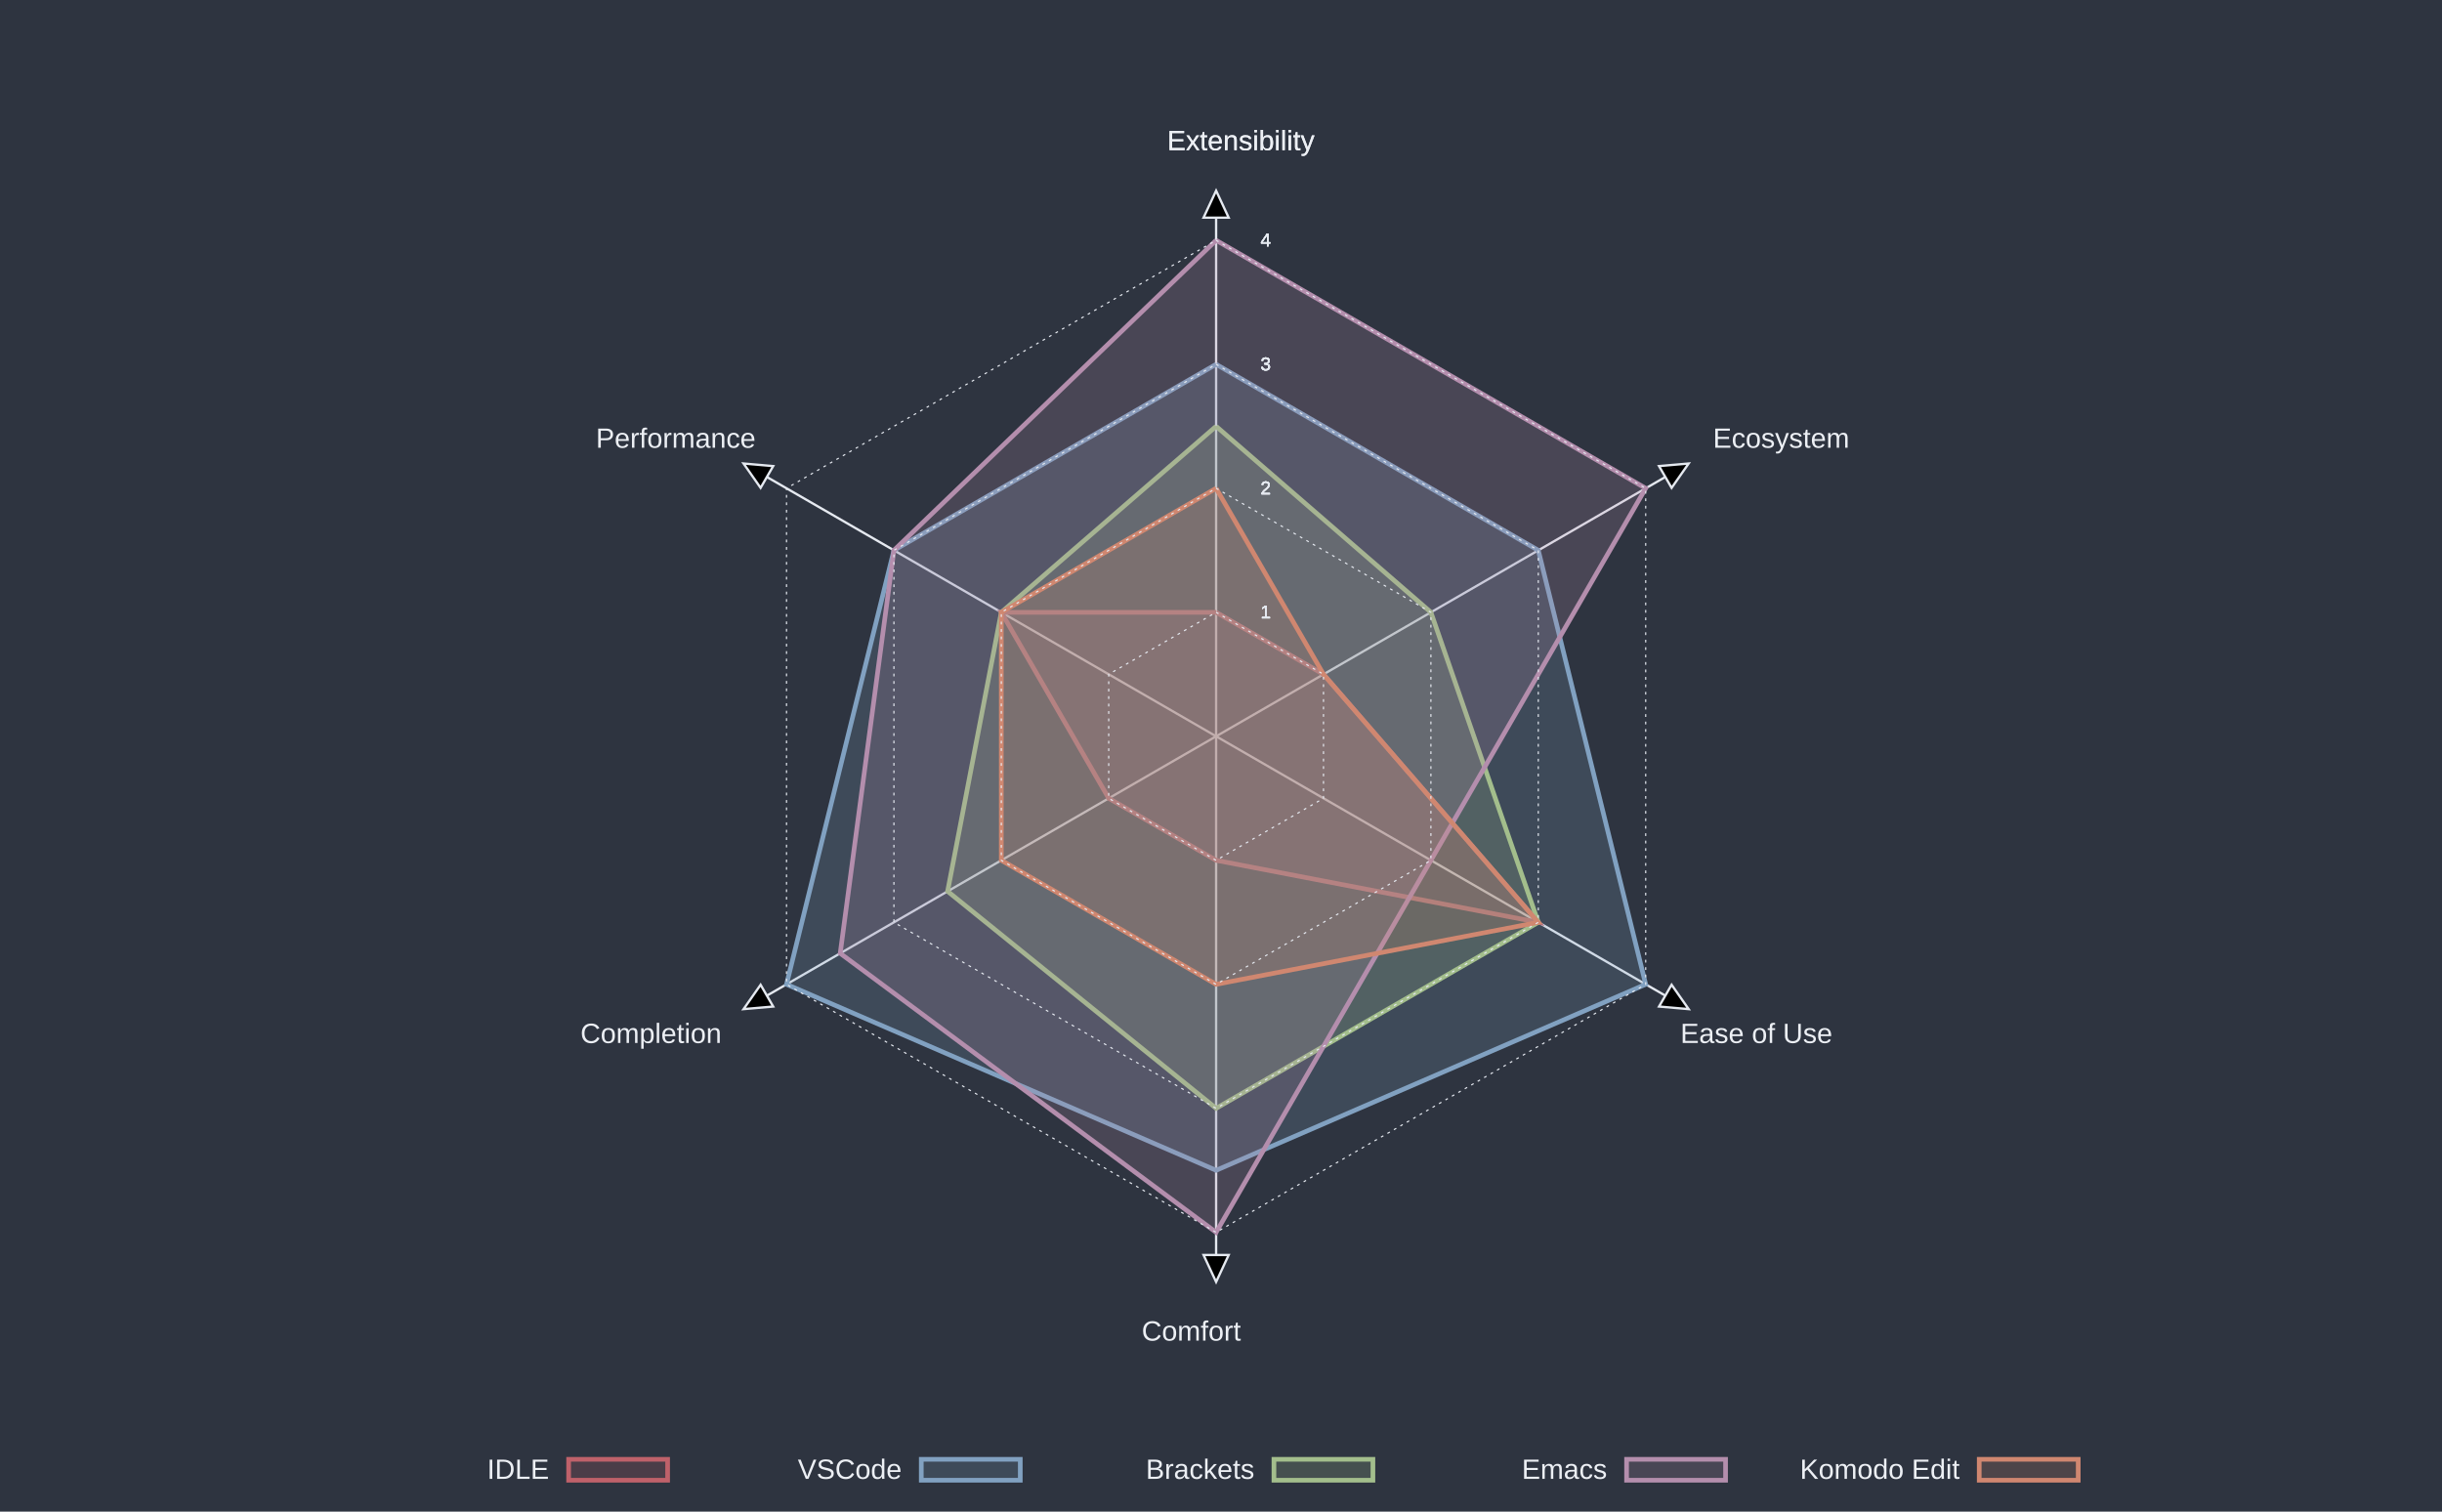
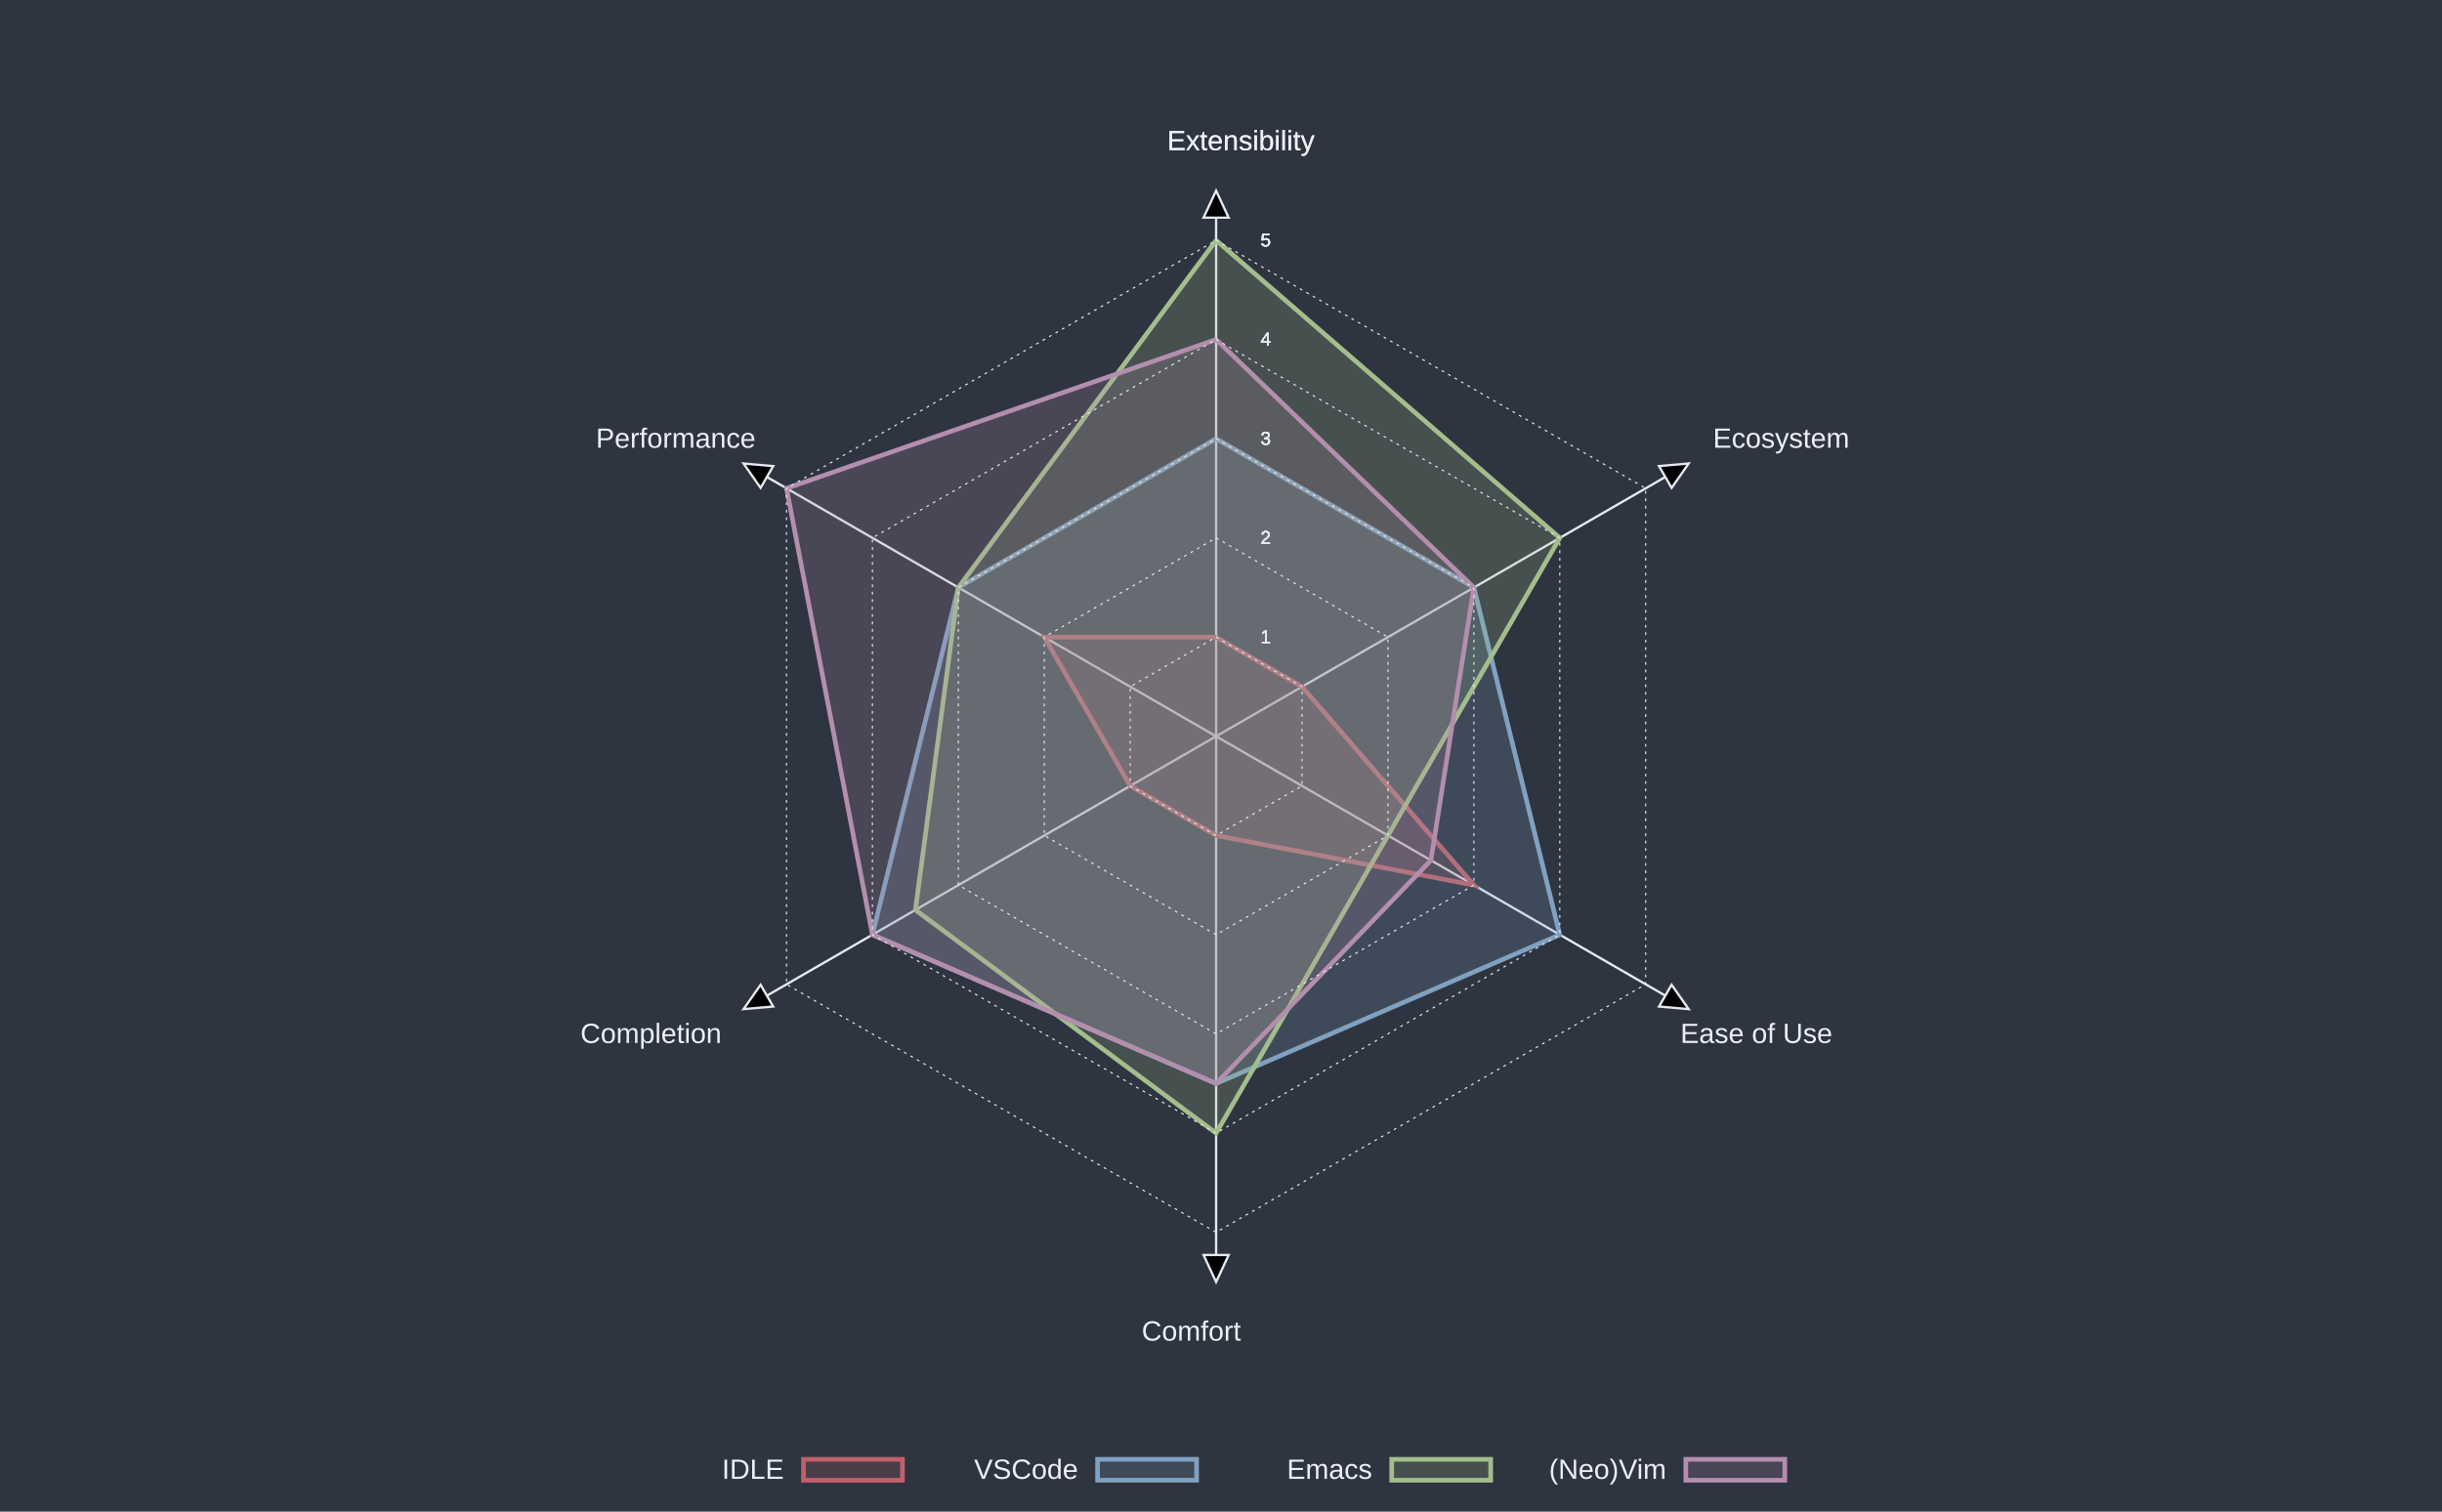
<svg xmlns="http://www.w3.org/2000/svg" xmlns:xlink="http://www.w3.org/1999/xlink" width="1050" height="650" viewBox="0 0 1050 650">
  <g id="gnuplot_canvas">
    <rect x="0" y="0" width="1050" height="650" fill="#2e3440" />
    <defs>
      <circle id="gpDot" r="0.5" stroke-width="0.5" stroke="currentColor" />
      <path id="gpPt0" stroke-width="0.222" stroke="currentColor" d="M-1,0 h2 M0,-1 v2" />
      <path id="gpPt1" stroke-width="0.222" stroke="currentColor" d="M-1,-1 L1,1 M1,-1 L-1,1" />
      <path id="gpPt2" stroke-width="0.222" stroke="currentColor" d="M-1,0 L1,0 M0,-1 L0,1 M-1,-1 L1,1 M-1,1 L1,-1" />
      <rect id="gpPt3" stroke-width="0.222" stroke="currentColor" x="-1" y="-1" width="2" height="2" />
      <rect id="gpPt4" stroke-width="0.222" stroke="currentColor" fill="currentColor" x="-1" y="-1" width="2" height="2" />
      <circle id="gpPt5" stroke-width="0.222" stroke="currentColor" cx="0" cy="0" r="1" />
      <use xlink:href="#gpPt5" id="gpPt6" fill="currentColor" stroke="none" />
      <path id="gpPt7" stroke-width="0.222" stroke="currentColor" d="M0,-1.33 L-1.33,0.67 L1.33,0.67 z" />
      <use xlink:href="#gpPt7" id="gpPt8" fill="currentColor" stroke="none" />
      <use xlink:href="#gpPt7" id="gpPt9" stroke="currentColor" transform="rotate(180)" />
      <use xlink:href="#gpPt9" id="gpPt10" fill="currentColor" stroke="none" />
      <use xlink:href="#gpPt3" id="gpPt11" stroke="currentColor" transform="rotate(45)" />
      <use xlink:href="#gpPt11" id="gpPt12" fill="currentColor" stroke="none" />
      <path id="gpPt13" stroke-width="0.222" stroke="currentColor" d="M0,1.330 L1.265,0.411 L0.782,-1.067 L-0.782,-1.076 L-1.265,0.411 z" />
      <use xlink:href="#gpPt13" id="gpPt14" fill="currentColor" stroke="none" />
      <filter id="textbox" filterUnits="objectBoundingBox" x="0" y="0" height="1" width="1">
        <feFlood flood-color="#2E3440" flood-opacity="1" result="bgnd" />
        <feComposite in="SourceGraphic" in2="bgnd" operator="atop" />
      </filter>
      <filter id="greybox" filterUnits="objectBoundingBox" x="0" y="0" height="1" width="1">
        <feFlood flood-color="lightgrey" flood-opacity="1" result="grey" />
        <feComposite in="SourceGraphic" in2="grey" operator="atop" />
      </filter>
    </defs>
-     <g fill="none" color="#2E3440" stroke="currentColor" stroke-width="1.00" stroke-linecap="butt" stroke-linejoin="miter">
+     <g fill="none" color="#2E3440" stroke="rgb(236, 239, 244)" stroke-width="1.00" stroke-linecap="butt" stroke-linejoin="miter">
</g>
    <g fill="none" color="black" stroke="currentColor" stroke-width="1.00" stroke-linecap="butt" stroke-linejoin="miter">
</g>
    <g fill="none" color="black" stroke="currentColor" stroke-width="1.00" stroke-linecap="butt" stroke-linejoin="miter">
</g>
    <g id="gnuplot_plot_1">
      <g stroke="none" shape-rendering="crispEdges">
        <polygon fill="rgb(229, 233, 240)" points="329.74,205.10 327.04,209.78 319.71,199.31 332.45,200.42 329.74,205.10 " />
      </g>
      <path stroke="rgb(229, 233, 240)" d="M329.74,205.10 L327.04,209.78 L319.71,199.31 L332.45,200.42 L329.74,205.10 Z  " />
      <path stroke="rgb(229, 233, 240)" d="M522.90,316.61 L329.74,205.10  " />
      <g stroke="none" shape-rendering="crispEdges">
        <polygon fill="rgb(229, 233, 240)" points="522.90,93.59 517.50,93.59 522.90,82.00 528.30,93.59 522.90,93.59 " />
      </g>
      <path stroke="rgb(229, 233, 240)" d="M522.90,93.59 L517.50,93.59 L522.90,82.00 L528.30,93.59 L522.90,93.59 Z  " />
      <path stroke="rgb(229, 233, 240)" d="M522.90,316.61 L522.90,93.59  " />
      <g stroke="none" shape-rendering="crispEdges">
        <polygon fill="rgb(229, 233, 240)" points="716.05,205.10 713.34,200.42 726.08,199.31 718.75,209.78 716.05,205.10 " />
      </g>
      <path stroke="rgb(229, 233, 240)" d="M716.05,205.10 L713.34,200.42 L726.08,199.31 L718.75,209.78 L716.05,205.10 Z  " />
      <path stroke="rgb(229, 233, 240)" d="M522.90,316.61 L716.05,205.10  " />
      <g stroke="none" shape-rendering="crispEdges">
        <polygon fill="rgb(229, 233, 240)" points="716.05,428.13 718.75,423.45 726.08,433.92 713.34,432.81 716.05,428.13 " />
      </g>
      <path stroke="rgb(229, 233, 240)" d="M716.05,428.13 L718.75,423.45 L726.08,433.92 L713.34,432.81 L716.05,428.13 Z  " />
      <path stroke="rgb(229, 233, 240)" d="M522.90,316.61 L716.05,428.13  " />
      <g stroke="none" shape-rendering="crispEdges">
        <polygon fill="rgb(229, 233, 240)" points="522.90,539.64 528.30,539.64 522.90,551.23 517.50,539.64 522.90,539.64 " />
      </g>
      <path stroke="rgb(229, 233, 240)" d="M522.90,539.64 L528.30,539.64 L522.90,551.23 L517.50,539.64 L522.90,539.64 Z  " />
      <path stroke="rgb(229, 233, 240)" d="M522.90,316.61 L522.90,539.64  " />
      <g stroke="none" shape-rendering="crispEdges">
        <polygon fill="rgb(229, 233, 240)" points="329.74,428.13 332.45,432.81 319.71,433.92 327.04,423.45 329.74,428.13 " />
      </g>
      <path stroke="rgb(229, 233, 240)" d="M329.74,428.13 L332.45,432.81 L319.71,433.92 L327.04,423.45 L329.74,428.13 Z  " />
      <path stroke="rgb(229, 233, 240)" d="M522.90,316.61 L329.74,428.13  " />
    </g>
    <g id="gnuplot_plot_2">
      <g fill="none" color="#2E3440" stroke="rgb(229, 233, 240)" stroke-width="2.00" stroke-linecap="butt" stroke-linejoin="miter">
</g>
      <g fill="none" color="black" stroke="currentColor" stroke-width="2.00" stroke-linecap="butt" stroke-linejoin="miter">
        <g transform="translate(533.56,64.57)" stroke="none" fill="rgb(236,239,244)" font-family="Arial" font-size="12.00" text-anchor="middle">
          <text>
            <tspan font-family="Arial">Extensibility</tspan>
          </text>
        </g>
        <g transform="translate(765.88,192.54)" stroke="none" fill="rgb(236,239,244)" font-family="Arial" font-size="12.00" text-anchor="middle">
          <text>
            <tspan font-family="Arial">Ecosystem</tspan>
          </text>
        </g>
        <g transform="translate(755.22,448.49)" stroke="none" fill="rgb(236,239,244)" font-family="Arial" font-size="12.00" text-anchor="middle">
          <text>
            <tspan font-family="Arial">Ease of Use</tspan>
          </text>
        </g>
        <g transform="translate(512.23,576.46)" stroke="none" fill="rgb(236,239,244)" font-family="Arial" font-size="12.00" text-anchor="middle">
          <text>
            <tspan font-family="Arial">Comfort</tspan>
          </text>
        </g>
        <g transform="translate(279.91,448.49)" stroke="none" fill="rgb(236,239,244)" font-family="Arial" font-size="12.00" text-anchor="middle">
          <text>
            <tspan font-family="Arial">Completion</tspan>
          </text>
        </g>
        <g transform="translate(290.57,192.54)" stroke="none" fill="rgb(236,239,244)" font-family="Arial" font-size="12.00" text-anchor="middle">
          <text>
            <tspan font-family="Arial">Performance</tspan>
          </text>
        </g>
        <g transform="translate(533.56,64.57)" stroke="none" fill="rgb(236,239,244)" font-family="Arial" font-size="12.00" text-anchor="middle">
          <text>
            <tspan font-family="Arial">Extensibility</tspan>
          </text>
        </g>
      </g>
    </g>
    <g id="gnuplot_plot_3">
      <g fill="none" color="black" stroke="currentColor" stroke-width="2.00" stroke-linecap="butt" stroke-linejoin="miter">
-         <g transform="translate(236.11,635.90)" stroke="none" fill="rgb(236,239,244)" font-family="Arial" font-size="12.00" text-anchor="end">
+         <g transform="translate(337.09,635.90)" stroke="none" fill="rgb(236,239,244)" font-family="Arial" font-size="12.00" text-anchor="end">
          <text>
            <tspan font-family="Arial">IDLE</tspan>
          </text>
        </g>
      </g>
      <g fill="none" color="black" stroke="currentColor" stroke-width="2.00" stroke-linecap="butt" stroke-linejoin="miter">
        <g stroke="none" shape-rendering="crispEdges">
-           <polygon fill="rgb(191,  97, 106)" fill-opacity="0.2" points="244.50,636.50 287.06,636.50 287.06,627.50 244.50,627.50 " />
-         </g>
-         <path stroke="rgb(191,  97, 106)" d="M244.50,636.50 L287.06,636.50 L287.06,627.50 L244.50,627.50 L244.50,636.50 Z  " />
-       </g>
-       <g fill="none" color="black" stroke="currentColor" stroke-width="2.00" stroke-linecap="butt" stroke-linejoin="miter">
-         <g stroke="none" shape-rendering="crispEdges">
-           <polygon fill="rgb(191,  97, 106)" fill-opacity="0.2" points="522.90,263.29 569.07,289.95 661.43,396.60 522.90,369.94 476.72,343.28 430.54,263.29 522.90,263.29 " />
-         </g>
-         <path stroke="rgb(191,  97, 106)" d="M522.90,263.29 L569.07,289.95 L661.43,396.60 L522.90,369.94 L476.72,343.28 L430.54,263.29 L522.90,263.29  " />
+           <polygon fill="rgb(191,  97, 106)" fill-opacity="0.2" points="345.48,636.50 388.04,636.50 388.04,627.50 345.48,627.50 " />
+         </g>
+         <path stroke="rgb(191,  97, 106)" d="M345.48,636.50 L388.04,636.50 L388.04,627.50 L345.48,627.50 L345.48,636.50 Z  " />
+       </g>
+       <g fill="none" color="black" stroke="currentColor" stroke-width="2.00" stroke-linecap="butt" stroke-linejoin="miter">
+         <g stroke="none" shape-rendering="crispEdges">
+           <polygon fill="rgb(191,  97, 106)" fill-opacity="0.2" points="522.90,273.96 559.84,295.29 633.72,380.60 522.90,359.27 485.95,337.94 449.01,273.96 522.90,273.96 " />
+         </g>
+         <path stroke="rgb(191,  97, 106)" d="M522.90,273.96 L559.84,295.29 L633.72,380.60 L522.90,359.27 L485.95,337.94 L449.01,273.96 L522.90,273.96  " />
      </g>
    </g>
    <g id="gnuplot_plot_4">
      <g fill="none" color="black" stroke="currentColor" stroke-width="2.00" stroke-linecap="butt" stroke-linejoin="miter">
-         <g transform="translate(387.74,635.90)" stroke="none" fill="rgb(236,239,244)" font-family="Arial" font-size="12.00" text-anchor="end">
+         <g transform="translate(463.55,635.90)" stroke="none" fill="rgb(236,239,244)" font-family="Arial" font-size="12.00" text-anchor="end">
          <text>
            <tspan font-family="Arial">VSCode</tspan>
          </text>
        </g>
      </g>
      <g fill="none" color="black" stroke="currentColor" stroke-width="2.00" stroke-linecap="butt" stroke-linejoin="miter">
        <g stroke="none" shape-rendering="crispEdges">
-           <polygon fill="rgb(129, 161, 193)" fill-opacity="0.2" points="396.13,636.50 438.69,636.50 438.69,627.50 396.13,627.50 " />
-         </g>
-         <path stroke="rgb(129, 161, 193)" d="M396.13,636.50 L438.69,636.50 L438.69,627.50 L396.13,627.50 L396.13,636.50 Z  " />
-       </g>
-       <g fill="none" color="black" stroke="currentColor" stroke-width="2.00" stroke-linecap="butt" stroke-linejoin="miter">
-         <g stroke="none" shape-rendering="crispEdges">
-           <polygon fill="rgb(129, 161, 193)" fill-opacity="0.2" points="522.90,156.65 661.43,236.63 707.61,423.26 522.90,503.24 338.18,423.26 384.36,236.63 522.90,156.65 " />
-         </g>
-         <path stroke="rgb(129, 161, 193)" d="M522.90,156.65 L661.43,236.63 L707.61,423.26 L522.90,503.24 L338.18,423.26 L384.36,236.63 L522.90,156.65  " />
+           <polygon fill="rgb(129, 161, 193)" fill-opacity="0.2" points="471.94,636.50 514.50,636.50 514.50,627.50 471.94,627.50 " />
+         </g>
+         <path stroke="rgb(129, 161, 193)" d="M471.94,636.50 L514.50,636.50 L514.50,627.50 L471.94,627.50 L471.94,636.50 Z  " />
+       </g>
+       <g fill="none" color="black" stroke="currentColor" stroke-width="2.00" stroke-linecap="butt" stroke-linejoin="miter">
+         <g stroke="none" shape-rendering="crispEdges">
+           <polygon fill="rgb(129, 161, 193)" fill-opacity="0.2" points="522.90,188.64 633.72,252.63 670.67,401.93 522.90,465.92 375.12,401.93 412.07,252.63 522.90,188.64 " />
+         </g>
+         <path stroke="rgb(129, 161, 193)" d="M522.90,188.64 L633.72,252.63 L670.67,401.93 L522.90,465.92 L375.12,401.93 L412.07,252.63 L522.90,188.64  " />
      </g>
    </g>
    <g id="gnuplot_plot_5">
      <g fill="none" color="black" stroke="currentColor" stroke-width="2.00" stroke-linecap="butt" stroke-linejoin="miter">
-         <g transform="translate(539.37,635.90)" stroke="none" fill="rgb(236,239,244)" font-family="Arial" font-size="12.00" text-anchor="end">
-           <text>
-             <tspan font-family="Arial">Brackets</tspan>
-           </text>
-         </g>
-       </g>
-       <g fill="none" color="black" stroke="currentColor" stroke-width="2.00" stroke-linecap="butt" stroke-linejoin="miter">
-         <g stroke="none" shape-rendering="crispEdges">
-           <polygon fill="rgb(163, 190, 140)" fill-opacity="0.2" points="547.76,636.50 590.32,636.50 590.32,627.50 547.76,627.50 " />
-         </g>
-         <path stroke="rgb(163, 190, 140)" d="M547.76,636.50 L590.32,636.50 L590.32,627.50 L547.76,627.50 L547.76,636.50 Z  " />
-       </g>
-       <g fill="none" color="black" stroke="currentColor" stroke-width="2.00" stroke-linecap="butt" stroke-linejoin="miter">
-         <g stroke="none" shape-rendering="crispEdges">
-           <polygon fill="rgb(163, 190, 140)" fill-opacity="0.2" points="522.90,183.31 615.25,263.29 661.43,396.60 522.90,476.58 407.45,383.27 430.54,263.29 522.90,183.31 " />
-         </g>
-         <path stroke="rgb(163, 190, 140)" d="M522.90,183.31 L615.25,263.29 L661.43,396.60 L522.90,476.58 L407.45,383.27 L430.54,263.29 L522.90,183.31  " />
+         <g transform="translate(590.01,635.90)" stroke="none" fill="rgb(236,239,244)" font-family="Arial" font-size="12.00" text-anchor="end">
+           <text>
+             <tspan font-family="Arial">Emacs</tspan>
+           </text>
+         </g>
+       </g>
+       <g fill="none" color="black" stroke="currentColor" stroke-width="2.00" stroke-linecap="butt" stroke-linejoin="miter">
+         <g stroke="none" shape-rendering="crispEdges">
+           <polygon fill="rgb(163, 190, 140)" fill-opacity="0.2" points="598.40,636.50 640.96,636.50 640.96,627.50 598.40,627.50 " />
+         </g>
+         <path stroke="rgb(163, 190, 140)" d="M598.40,636.50 L640.96,636.50 L640.96,627.50 L598.40,627.50 L598.40,636.50 Z  " />
+       </g>
+       <g fill="none" color="black" stroke="currentColor" stroke-width="2.00" stroke-linecap="butt" stroke-linejoin="miter">
+         <g stroke="none" shape-rendering="crispEdges">
+           <polygon fill="rgb(163, 190, 140)" fill-opacity="0.2" points="522.90,103.33 670.67,231.30 596.78,359.27 522.90,487.25 393.60,391.27 412.07,252.63 522.90,103.33 " />
+         </g>
+         <path stroke="rgb(163, 190, 140)" d="M522.90,103.33 L670.67,231.30 L596.78,359.27 L522.90,487.25 L393.60,391.27 L412.07,252.63 L522.90,103.33  " />
      </g>
    </g>
    <g id="gnuplot_plot_6">
      <g fill="none" color="black" stroke="currentColor" stroke-width="2.00" stroke-linecap="butt" stroke-linejoin="miter">
-         <g transform="translate(691.00,635.90)" stroke="none" fill="rgb(236,239,244)" font-family="Arial" font-size="12.00" text-anchor="end">
-           <text>
-             <tspan font-family="Arial">Emacs</tspan>
-           </text>
-         </g>
-       </g>
-       <g fill="none" color="black" stroke="currentColor" stroke-width="2.00" stroke-linecap="butt" stroke-linejoin="miter">
-         <g stroke="none" shape-rendering="crispEdges">
-           <polygon fill="rgb(180, 142, 173)" fill-opacity="0.2" points="699.39,636.50 741.95,636.50 741.95,627.50 699.39,627.50 " />
-         </g>
-         <path stroke="rgb(180, 142, 173)" d="M699.39,636.50 L741.95,636.50 L741.95,627.50 L699.39,627.50 L699.39,636.50 Z  " />
-       </g>
-       <g fill="none" color="black" stroke="currentColor" stroke-width="2.00" stroke-linecap="butt" stroke-linejoin="miter">
-         <g stroke="none" shape-rendering="crispEdges">
-           <polygon fill="rgb(180, 142, 173)" fill-opacity="0.2" points="522.90,103.33 707.61,209.97 615.25,369.94 522.90,529.90 361.27,409.93 384.36,236.63 522.90,103.33 " />
-         </g>
-         <path stroke="rgb(180, 142, 173)" d="M522.90,103.33 L707.61,209.97 L615.25,369.94 L522.90,529.90 L361.27,409.93 L384.36,236.63 L522.90,103.33  " />
+         <g transform="translate(716.47,635.90)" stroke="none" fill="rgb(236,239,244)" font-family="Arial" font-size="12.00" text-anchor="end">
+           <text>
+             <tspan font-family="Arial">(Neo)Vim</tspan>
+           </text>
+         </g>
+       </g>
+       <g fill="none" color="black" stroke="currentColor" stroke-width="2.00" stroke-linecap="butt" stroke-linejoin="miter">
+         <g stroke="none" shape-rendering="crispEdges">
+           <polygon fill="rgb(180, 142, 173)" fill-opacity="0.2" points="724.86,636.50 767.42,636.50 767.42,627.50 724.86,627.50 " />
+         </g>
+         <path stroke="rgb(180, 142, 173)" d="M724.86,636.50 L767.42,636.50 L767.42,627.50 L724.86,627.50 L724.86,636.50 Z  " />
+       </g>
+       <g fill="none" color="black" stroke="currentColor" stroke-width="2.00" stroke-linecap="butt" stroke-linejoin="miter">
+         <g stroke="none" shape-rendering="crispEdges">
+           <polygon fill="rgb(180, 142, 173)" fill-opacity="0.2" points="522.90,145.98 633.72,252.63 615.25,369.94 522.90,465.92 375.12,401.93 338.18,209.97 522.90,145.98 " />
+         </g>
+         <path stroke="rgb(180, 142, 173)" d="M522.90,145.98 L633.72,252.63 L615.25,369.94 L522.90,465.92 L375.12,401.93 L338.18,209.97 L522.90,145.98  " />
      </g>
    </g>
    <g id="gnuplot_plot_7">
-       <g fill="none" color="black" stroke="currentColor" stroke-width="2.00" stroke-linecap="butt" stroke-linejoin="miter">
-         <g transform="translate(842.63,635.90)" stroke="none" fill="rgb(236,239,244)" font-family="Arial" font-size="12.00" text-anchor="end">
-           <text>
-             <tspan font-family="Arial">Komodo Edit</tspan>
-           </text>
-         </g>
-       </g>
-       <g fill="none" color="black" stroke="currentColor" stroke-width="2.00" stroke-linecap="butt" stroke-linejoin="miter">
-         <g stroke="none" shape-rendering="crispEdges">
-           <polygon fill="rgb(208, 135, 112)" fill-opacity="0.2" points="851.02,636.50 893.58,636.50 893.58,627.50 851.02,627.50 " />
-         </g>
-         <path stroke="rgb(208, 135, 112)" d="M851.02,636.50 L893.58,636.50 L893.58,627.50 L851.02,627.50 L851.02,636.50 Z  " />
-       </g>
-       <g fill="none" color="black" stroke="currentColor" stroke-width="2.00" stroke-linecap="butt" stroke-linejoin="miter">
-         <g stroke="none" shape-rendering="crispEdges">
-           <polygon fill="rgb(208, 135, 112)" fill-opacity="0.2" points="522.90,209.97 569.07,289.95 661.43,396.60 522.90,423.26 430.54,369.94 430.54,263.29 522.90,209.97 " />
-         </g>
-         <path stroke="rgb(208, 135, 112)" d="M522.90,209.97 L569.07,289.95 L661.43,396.60 L522.90,423.26 L430.54,369.94 L430.54,263.29 L522.90,209.97  " />
+       <g fill="none" color="#2E3440" stroke="rgb(180, 142, 173)" stroke-width="0.50" stroke-linecap="butt" stroke-linejoin="miter">
+         <path stroke="rgb(229, 233, 240)" stroke-dasharray="1.2,2.0" d="M522.90,103.33 L707.61,209.97 L707.61,423.26 L522.90,529.90 L338.18,423.26 L338.18,209.97 L522.90,103.33 M522.90,145.98   L670.67,231.30 L670.67,401.93 L522.90,487.25 L375.12,401.93 L375.12,231.30 L522.90,145.98 M522.90,188.64 L633.72,252.63   L633.72,380.60 L522.90,444.59 L412.07,380.60 L412.07,252.63 L522.90,188.64 M522.90,231.30 L596.78,273.96 L596.78,359.27   L522.90,401.93 L449.01,359.27 L449.01,273.96 L522.90,231.30 M522.90,273.96 L559.84,295.29 L559.84,337.94 L522.90,359.27   L485.95,337.94 L485.95,295.29 L522.90,273.96  " />
      </g>
    </g>
    <g id="gnuplot_plot_8">
-       <g fill="none" color="#2E3440" stroke="rgb(208, 135, 112)" stroke-width="0.50" stroke-linecap="butt" stroke-linejoin="miter">
-         <path stroke="rgb(229, 233, 240)" stroke-dasharray="1.2,2.0" d="M522.90,103.33 L707.61,209.97 L707.61,423.26 L522.90,529.90 L338.18,423.26 L338.18,209.97 L522.90,103.33 M522.90,156.65   L661.43,236.63 L661.43,396.60 L522.90,476.58 L384.36,396.60 L384.36,236.63 L522.90,156.65 M522.90,209.97 L615.25,263.29   L615.25,369.94 L522.90,423.26 L430.54,369.94 L430.54,263.29 L522.90,209.97 M522.90,263.29 L569.07,289.95 L569.07,343.28   L522.90,369.94 L476.72,343.28 L476.72,289.95 L522.90,263.29  " />
-       </g>
-     </g>
-     <g id="gnuplot_plot_9">
      <g fill="none" color="#2E3440" stroke="rgb(229, 233, 240)" stroke-width="2.00" stroke-linecap="butt" stroke-linejoin="miter">
</g>
      <g fill="none" color="black" stroke="currentColor" stroke-width="2.00" stroke-linecap="butt" stroke-linejoin="miter">
        <g transform="translate(544.22,105.93)" stroke="none" fill="rgb(229,233,240)" font-family="Arial" font-size="8.00" text-anchor="middle">
          <text>
-             <tspan font-family="Arial">4</tspan>
-           </text>
-         </g>
-         <g transform="translate(544.22,105.93)" stroke="none" fill="rgb(229,233,240)" font-family="Arial" font-size="8.00" text-anchor="middle">
-           <text>
-             <tspan font-family="Arial">4</tspan>
-           </text>
-         </g>
-         <g transform="translate(544.22,105.93)" stroke="none" fill="rgb(229,233,240)" font-family="Arial" font-size="8.00" text-anchor="middle">
-           <text>
-             <tspan font-family="Arial">4</tspan>
-           </text>
-         </g>
-         <g transform="translate(544.22,105.93)" stroke="none" fill="rgb(229,233,240)" font-family="Arial" font-size="8.00" text-anchor="middle">
-           <text>
-             <tspan font-family="Arial">4</tspan>
-           </text>
-         </g>
-         <g transform="translate(544.22,105.93)" stroke="none" fill="rgb(229,233,240)" font-family="Arial" font-size="8.00" text-anchor="middle">
-           <text>
-             <tspan font-family="Arial">4</tspan>
-           </text>
-         </g>
-         <g transform="translate(544.22,105.93)" stroke="none" fill="rgb(229,233,240)" font-family="Arial" font-size="8.00" text-anchor="middle">
-           <text>
-             <tspan font-family="Arial">4</tspan>
-           </text>
-         </g>
-         <g transform="translate(544.22,159.25)" stroke="none" fill="rgb(229,233,240)" font-family="Arial" font-size="8.00" text-anchor="middle">
-           <text>
-             <tspan font-family="Arial">3</tspan>
-           </text>
-         </g>
-         <g transform="translate(544.22,159.25)" stroke="none" fill="rgb(229,233,240)" font-family="Arial" font-size="8.00" text-anchor="middle">
-           <text>
-             <tspan font-family="Arial">3</tspan>
-           </text>
-         </g>
-         <g transform="translate(544.22,159.25)" stroke="none" fill="rgb(229,233,240)" font-family="Arial" font-size="8.00" text-anchor="middle">
-           <text>
-             <tspan font-family="Arial">3</tspan>
-           </text>
-         </g>
-         <g transform="translate(544.22,159.25)" stroke="none" fill="rgb(229,233,240)" font-family="Arial" font-size="8.00" text-anchor="middle">
-           <text>
-             <tspan font-family="Arial">3</tspan>
-           </text>
-         </g>
-         <g transform="translate(544.22,159.25)" stroke="none" fill="rgb(229,233,240)" font-family="Arial" font-size="8.00" text-anchor="middle">
-           <text>
-             <tspan font-family="Arial">3</tspan>
-           </text>
-         </g>
-         <g transform="translate(544.22,159.25)" stroke="none" fill="rgb(229,233,240)" font-family="Arial" font-size="8.00" text-anchor="middle">
-           <text>
-             <tspan font-family="Arial">3</tspan>
-           </text>
-         </g>
-         <g transform="translate(544.22,212.57)" stroke="none" fill="rgb(229,233,240)" font-family="Arial" font-size="8.00" text-anchor="middle">
-           <text>
-             <tspan font-family="Arial">2</tspan>
-           </text>
-         </g>
-         <g transform="translate(544.22,212.57)" stroke="none" fill="rgb(229,233,240)" font-family="Arial" font-size="8.00" text-anchor="middle">
-           <text>
-             <tspan font-family="Arial">2</tspan>
-           </text>
-         </g>
-         <g transform="translate(544.22,212.57)" stroke="none" fill="rgb(229,233,240)" font-family="Arial" font-size="8.00" text-anchor="middle">
-           <text>
-             <tspan font-family="Arial">2</tspan>
-           </text>
-         </g>
-         <g transform="translate(544.22,212.57)" stroke="none" fill="rgb(229,233,240)" font-family="Arial" font-size="8.00" text-anchor="middle">
-           <text>
-             <tspan font-family="Arial">2</tspan>
-           </text>
-         </g>
-         <g transform="translate(544.22,212.57)" stroke="none" fill="rgb(229,233,240)" font-family="Arial" font-size="8.00" text-anchor="middle">
-           <text>
-             <tspan font-family="Arial">2</tspan>
-           </text>
-         </g>
-         <g transform="translate(544.22,212.57)" stroke="none" fill="rgb(229,233,240)" font-family="Arial" font-size="8.00" text-anchor="middle">
-           <text>
-             <tspan font-family="Arial">2</tspan>
-           </text>
-         </g>
-         <g transform="translate(544.22,265.89)" stroke="none" fill="rgb(229,233,240)" font-family="Arial" font-size="8.00" text-anchor="middle">
-           <text>
-             <tspan font-family="Arial">1</tspan>
-           </text>
-         </g>
-         <g transform="translate(544.22,265.89)" stroke="none" fill="rgb(229,233,240)" font-family="Arial" font-size="8.00" text-anchor="middle">
-           <text>
-             <tspan font-family="Arial">1</tspan>
-           </text>
-         </g>
-         <g transform="translate(544.22,265.89)" stroke="none" fill="rgb(229,233,240)" font-family="Arial" font-size="8.00" text-anchor="middle">
-           <text>
-             <tspan font-family="Arial">1</tspan>
-           </text>
-         </g>
-         <g transform="translate(544.22,265.89)" stroke="none" fill="rgb(229,233,240)" font-family="Arial" font-size="8.00" text-anchor="middle">
-           <text>
-             <tspan font-family="Arial">1</tspan>
-           </text>
-         </g>
-         <g transform="translate(544.22,265.89)" stroke="none" fill="rgb(229,233,240)" font-family="Arial" font-size="8.00" text-anchor="middle">
-           <text>
-             <tspan font-family="Arial">1</tspan>
-           </text>
-         </g>
-         <g transform="translate(544.22,265.89)" stroke="none" fill="rgb(229,233,240)" font-family="Arial" font-size="8.00" text-anchor="middle">
+             <tspan font-family="Arial">5</tspan>
+           </text>
+         </g>
+         <g transform="translate(544.22,105.93)" stroke="none" fill="rgb(229,233,240)" font-family="Arial" font-size="8.00" text-anchor="middle">
+           <text>
+             <tspan font-family="Arial">5</tspan>
+           </text>
+         </g>
+         <g transform="translate(544.22,105.93)" stroke="none" fill="rgb(229,233,240)" font-family="Arial" font-size="8.00" text-anchor="middle">
+           <text>
+             <tspan font-family="Arial">5</tspan>
+           </text>
+         </g>
+         <g transform="translate(544.22,105.93)" stroke="none" fill="rgb(229,233,240)" font-family="Arial" font-size="8.00" text-anchor="middle">
+           <text>
+             <tspan font-family="Arial">5</tspan>
+           </text>
+         </g>
+         <g transform="translate(544.22,105.93)" stroke="none" fill="rgb(229,233,240)" font-family="Arial" font-size="8.00" text-anchor="middle">
+           <text>
+             <tspan font-family="Arial">5</tspan>
+           </text>
+         </g>
+         <g transform="translate(544.22,105.93)" stroke="none" fill="rgb(229,233,240)" font-family="Arial" font-size="8.00" text-anchor="middle">
+           <text>
+             <tspan font-family="Arial">5</tspan>
+           </text>
+         </g>
+         <g transform="translate(544.22,148.58)" stroke="none" fill="rgb(229,233,240)" font-family="Arial" font-size="8.00" text-anchor="middle">
+           <text>
+             <tspan font-family="Arial">4</tspan>
+           </text>
+         </g>
+         <g transform="translate(544.22,148.58)" stroke="none" fill="rgb(229,233,240)" font-family="Arial" font-size="8.00" text-anchor="middle">
+           <text>
+             <tspan font-family="Arial">4</tspan>
+           </text>
+         </g>
+         <g transform="translate(544.22,148.58)" stroke="none" fill="rgb(229,233,240)" font-family="Arial" font-size="8.00" text-anchor="middle">
+           <text>
+             <tspan font-family="Arial">4</tspan>
+           </text>
+         </g>
+         <g transform="translate(544.22,148.58)" stroke="none" fill="rgb(229,233,240)" font-family="Arial" font-size="8.00" text-anchor="middle">
+           <text>
+             <tspan font-family="Arial">4</tspan>
+           </text>
+         </g>
+         <g transform="translate(544.22,148.58)" stroke="none" fill="rgb(229,233,240)" font-family="Arial" font-size="8.00" text-anchor="middle">
+           <text>
+             <tspan font-family="Arial">4</tspan>
+           </text>
+         </g>
+         <g transform="translate(544.22,148.58)" stroke="none" fill="rgb(229,233,240)" font-family="Arial" font-size="8.00" text-anchor="middle">
+           <text>
+             <tspan font-family="Arial">4</tspan>
+           </text>
+         </g>
+         <g transform="translate(544.22,191.24)" stroke="none" fill="rgb(229,233,240)" font-family="Arial" font-size="8.00" text-anchor="middle">
+           <text>
+             <tspan font-family="Arial">3</tspan>
+           </text>
+         </g>
+         <g transform="translate(544.22,191.24)" stroke="none" fill="rgb(229,233,240)" font-family="Arial" font-size="8.00" text-anchor="middle">
+           <text>
+             <tspan font-family="Arial">3</tspan>
+           </text>
+         </g>
+         <g transform="translate(544.22,191.24)" stroke="none" fill="rgb(229,233,240)" font-family="Arial" font-size="8.00" text-anchor="middle">
+           <text>
+             <tspan font-family="Arial">3</tspan>
+           </text>
+         </g>
+         <g transform="translate(544.22,191.24)" stroke="none" fill="rgb(229,233,240)" font-family="Arial" font-size="8.00" text-anchor="middle">
+           <text>
+             <tspan font-family="Arial">3</tspan>
+           </text>
+         </g>
+         <g transform="translate(544.22,191.24)" stroke="none" fill="rgb(229,233,240)" font-family="Arial" font-size="8.00" text-anchor="middle">
+           <text>
+             <tspan font-family="Arial">3</tspan>
+           </text>
+         </g>
+         <g transform="translate(544.22,191.24)" stroke="none" fill="rgb(229,233,240)" font-family="Arial" font-size="8.00" text-anchor="middle">
+           <text>
+             <tspan font-family="Arial">3</tspan>
+           </text>
+         </g>
+         <g transform="translate(544.22,233.90)" stroke="none" fill="rgb(229,233,240)" font-family="Arial" font-size="8.00" text-anchor="middle">
+           <text>
+             <tspan font-family="Arial">2</tspan>
+           </text>
+         </g>
+         <g transform="translate(544.22,233.90)" stroke="none" fill="rgb(229,233,240)" font-family="Arial" font-size="8.00" text-anchor="middle">
+           <text>
+             <tspan font-family="Arial">2</tspan>
+           </text>
+         </g>
+         <g transform="translate(544.22,233.90)" stroke="none" fill="rgb(229,233,240)" font-family="Arial" font-size="8.00" text-anchor="middle">
+           <text>
+             <tspan font-family="Arial">2</tspan>
+           </text>
+         </g>
+         <g transform="translate(544.22,233.90)" stroke="none" fill="rgb(229,233,240)" font-family="Arial" font-size="8.00" text-anchor="middle">
+           <text>
+             <tspan font-family="Arial">2</tspan>
+           </text>
+         </g>
+         <g transform="translate(544.22,233.90)" stroke="none" fill="rgb(229,233,240)" font-family="Arial" font-size="8.00" text-anchor="middle">
+           <text>
+             <tspan font-family="Arial">2</tspan>
+           </text>
+         </g>
+         <g transform="translate(544.22,233.90)" stroke="none" fill="rgb(229,233,240)" font-family="Arial" font-size="8.00" text-anchor="middle">
+           <text>
+             <tspan font-family="Arial">2</tspan>
+           </text>
+         </g>
+         <g transform="translate(544.22,276.56)" stroke="none" fill="rgb(229,233,240)" font-family="Arial" font-size="8.00" text-anchor="middle">
+           <text>
+             <tspan font-family="Arial">1</tspan>
+           </text>
+         </g>
+         <g transform="translate(544.22,276.56)" stroke="none" fill="rgb(229,233,240)" font-family="Arial" font-size="8.00" text-anchor="middle">
+           <text>
+             <tspan font-family="Arial">1</tspan>
+           </text>
+         </g>
+         <g transform="translate(544.22,276.56)" stroke="none" fill="rgb(229,233,240)" font-family="Arial" font-size="8.00" text-anchor="middle">
+           <text>
+             <tspan font-family="Arial">1</tspan>
+           </text>
+         </g>
+         <g transform="translate(544.22,276.56)" stroke="none" fill="rgb(229,233,240)" font-family="Arial" font-size="8.00" text-anchor="middle">
+           <text>
+             <tspan font-family="Arial">1</tspan>
+           </text>
+         </g>
+         <g transform="translate(544.22,276.56)" stroke="none" fill="rgb(229,233,240)" font-family="Arial" font-size="8.00" text-anchor="middle">
+           <text>
+             <tspan font-family="Arial">1</tspan>
+           </text>
+         </g>
+         <g transform="translate(544.22,276.56)" stroke="none" fill="rgb(229,233,240)" font-family="Arial" font-size="8.00" text-anchor="middle">
          <text>
            <tspan font-family="Arial">1</tspan>
          </text>
        </g>
      </g>
    </g>
    <g fill="none" color="black" stroke="currentColor" stroke-width="2.00" stroke-linecap="butt" stroke-linejoin="miter">
</g>
    <g fill="none" color="black" stroke="black" stroke-width="1.00" stroke-linecap="butt" stroke-linejoin="miter">
</g>
    <g fill="none" color="black" stroke="currentColor" stroke-width="1.00" stroke-linecap="butt" stroke-linejoin="miter">
</g>
  </g>
</svg>
